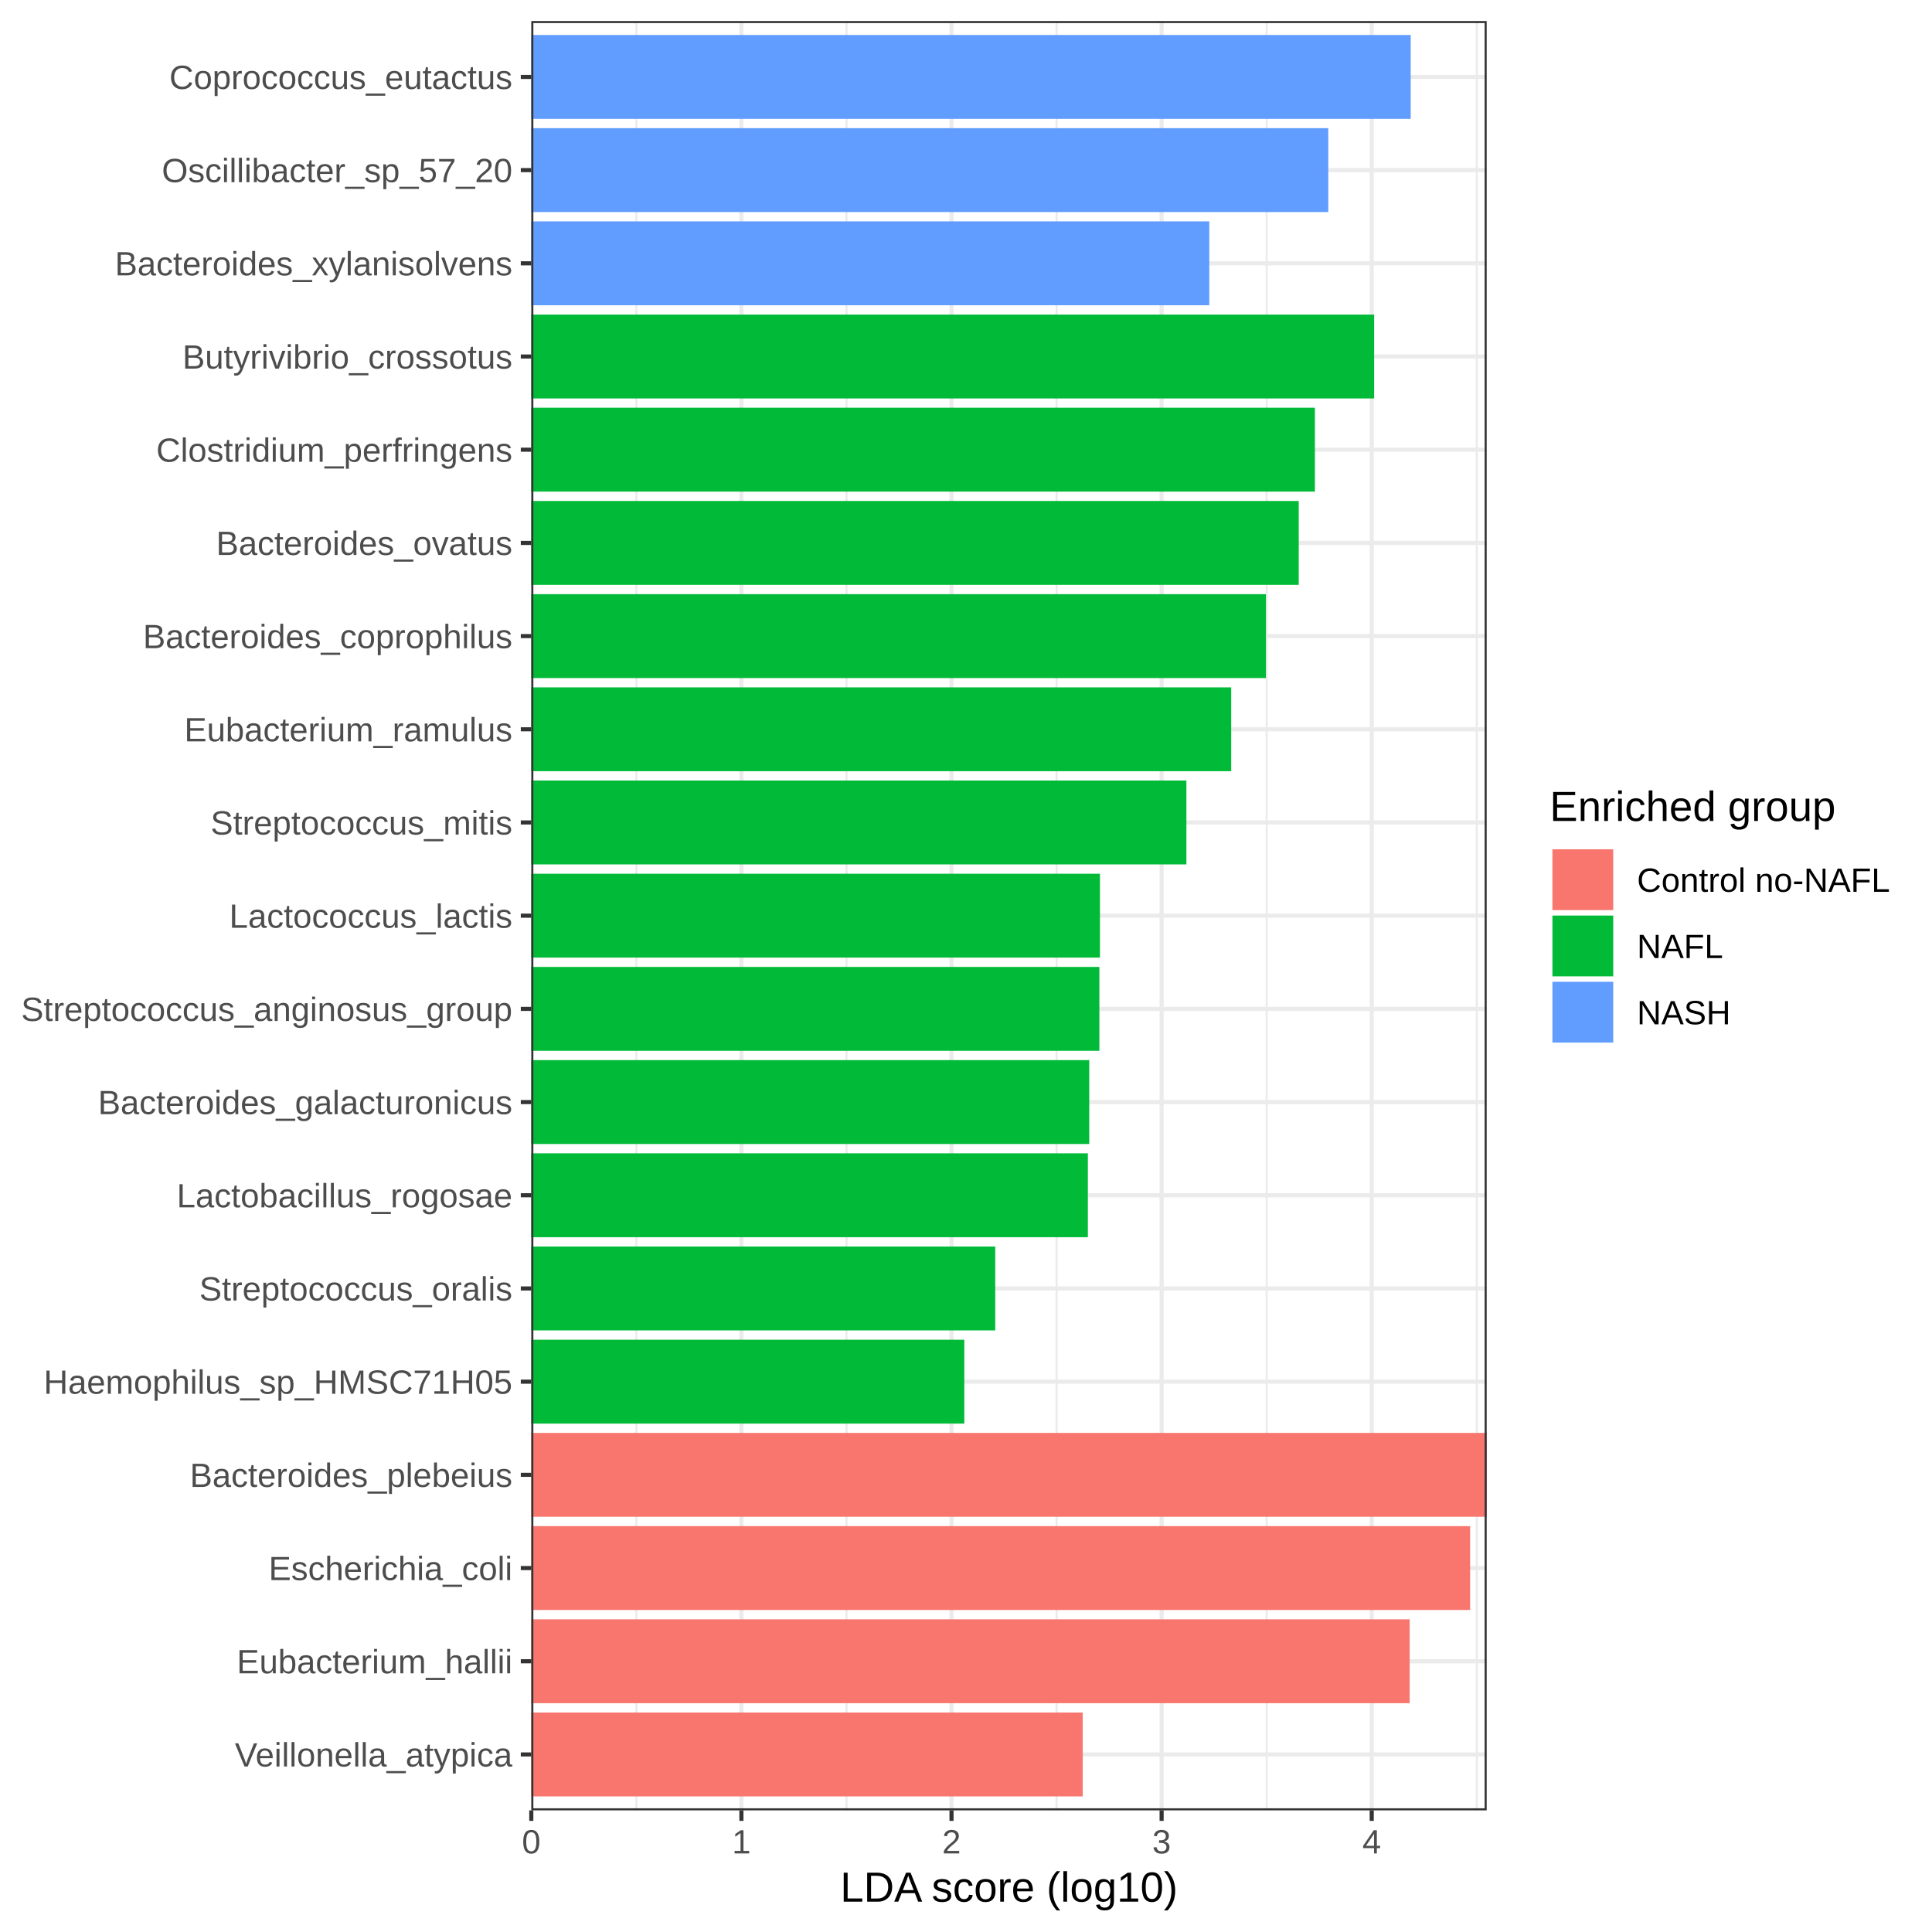
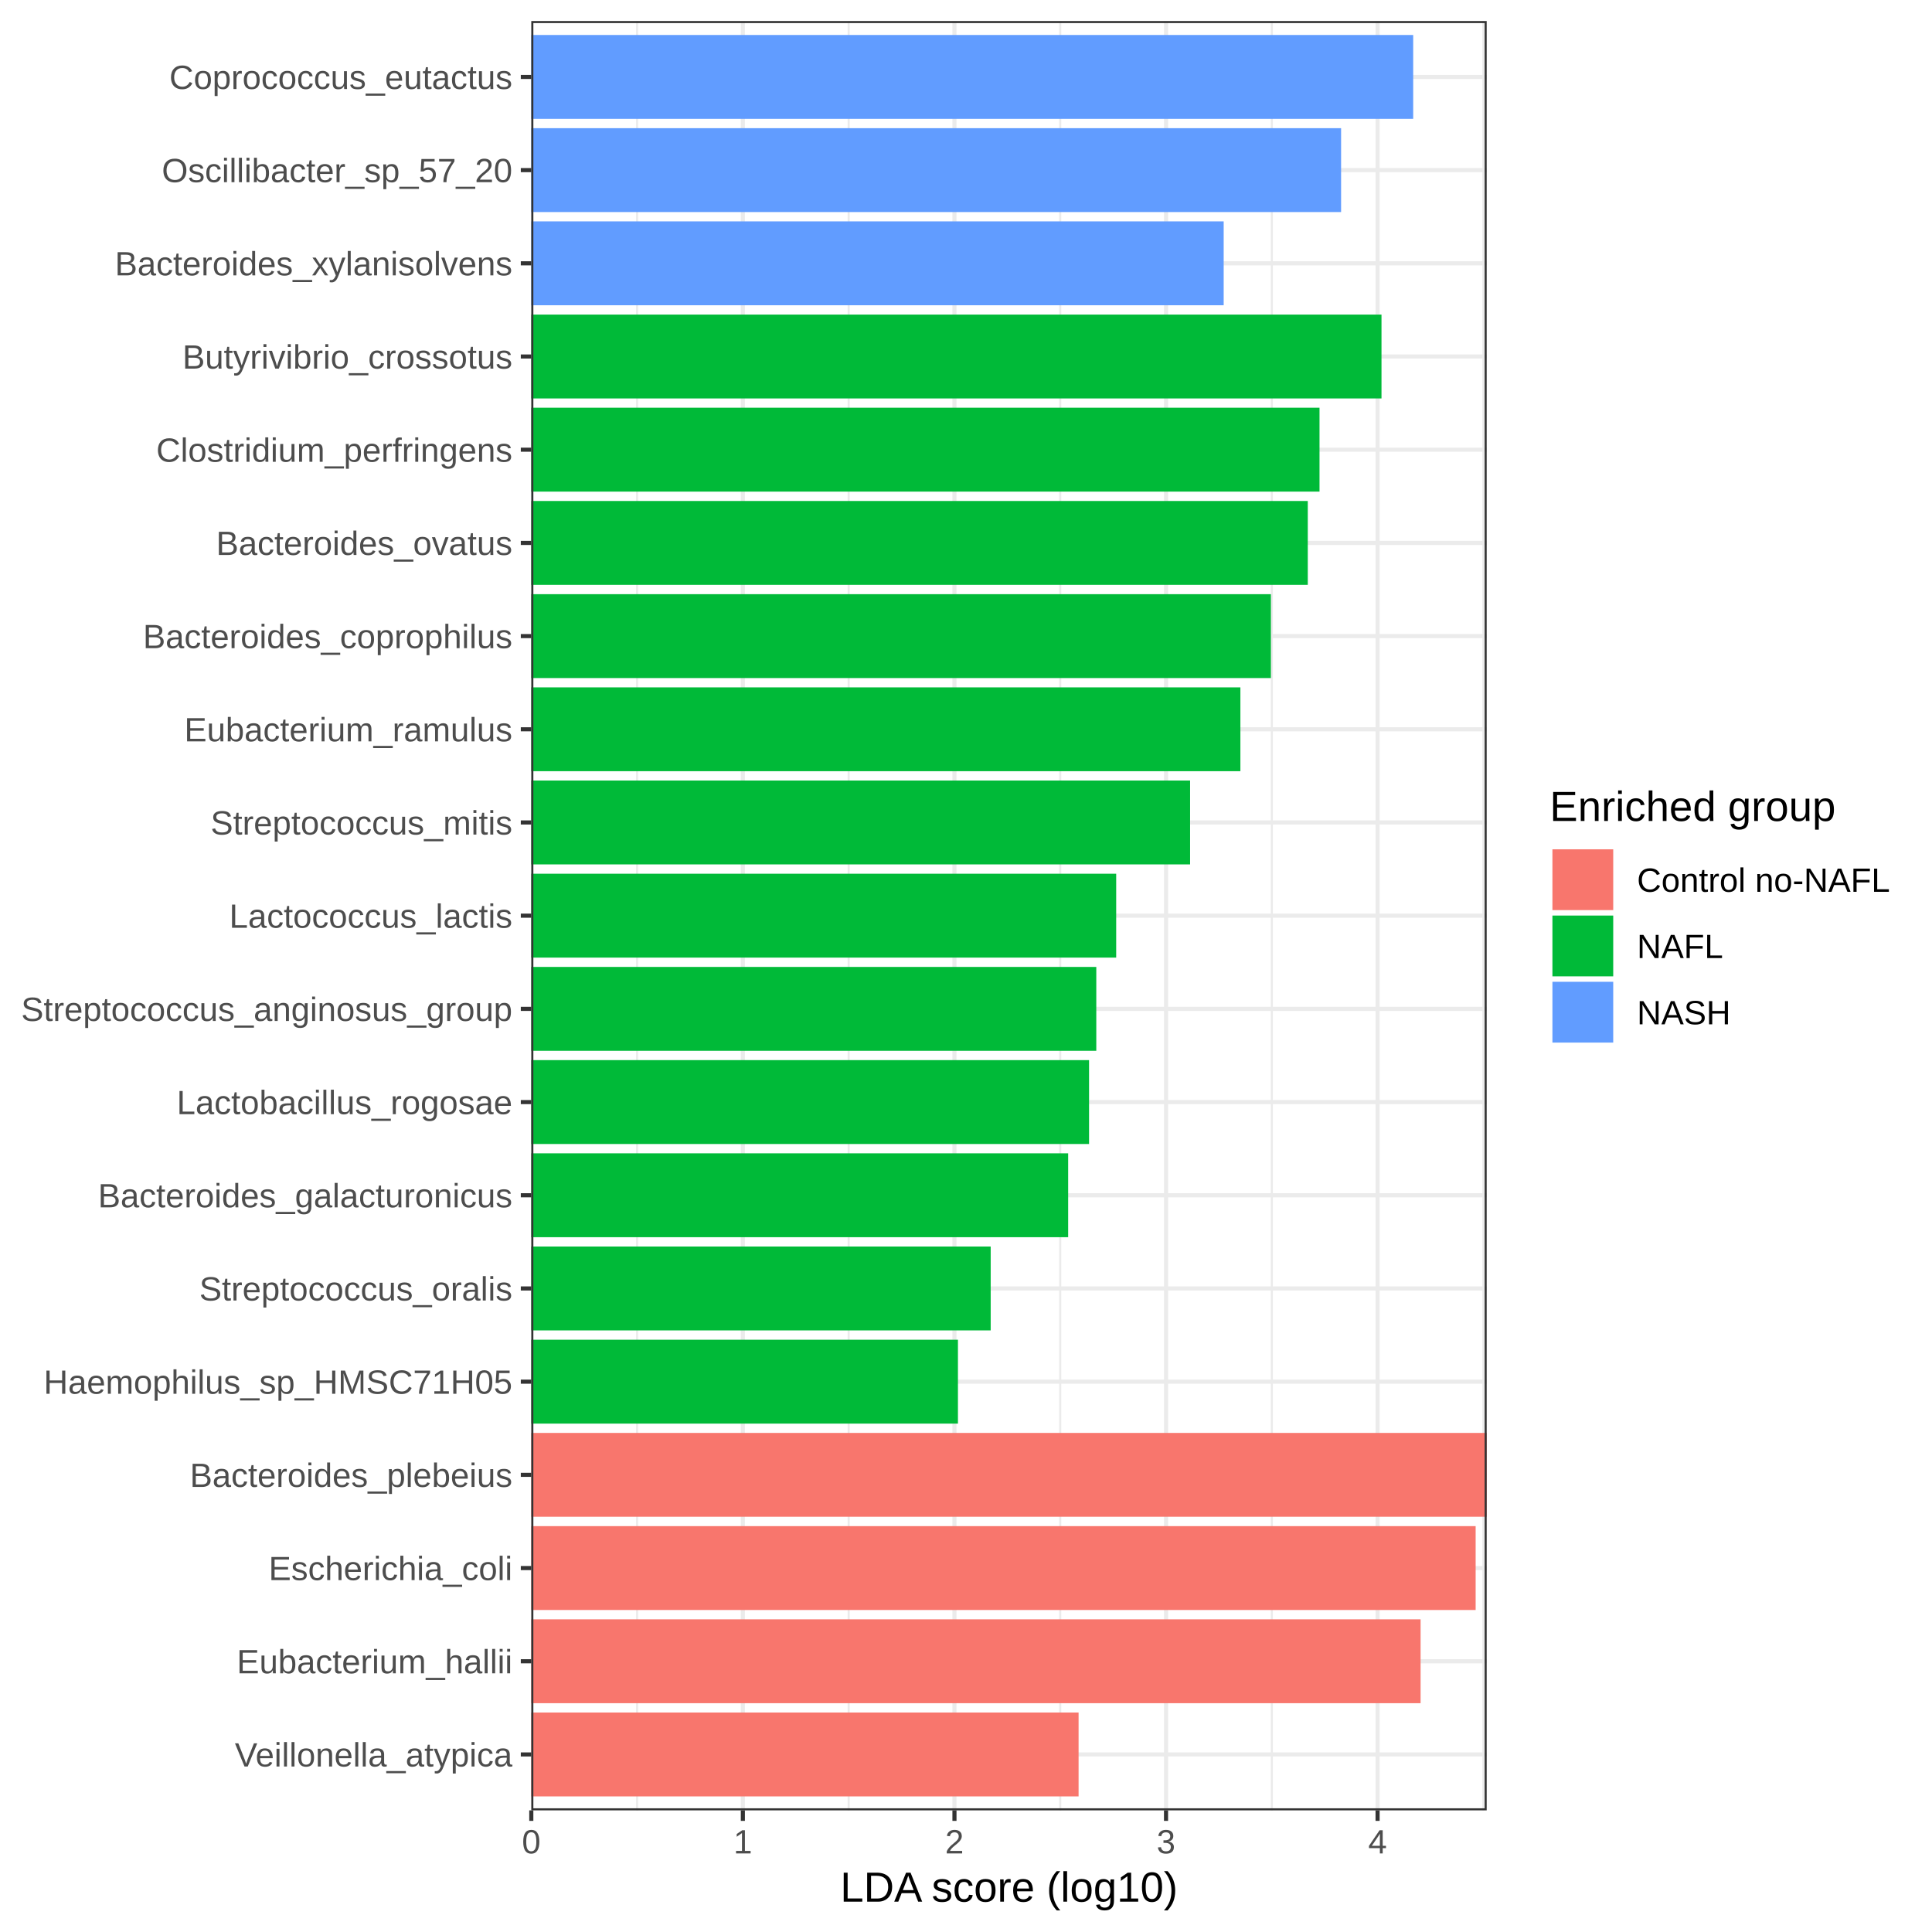
<svg xmlns="http://www.w3.org/2000/svg" class="svglite" width="504.00pt" height="504.00pt" viewBox="0 0 504.00 504.00">
  <defs>
    <style type="text/css">
    .svglite line, .svglite polyline, .svglite polygon, .svglite path, .svglite rect, .svglite circle {
      fill: none;
      stroke: #000000;
      stroke-linecap: round;
      stroke-linejoin: round;
      stroke-miterlimit: 10.00;
    }
    .svglite text {
      white-space: pre;
    }
  </style>
  </defs>
  <rect width="100%" height="100%" style="stroke: none; fill: #FFFFFF;" />
  <defs>
    <clipPath id="cpMC4wMHw1MDQuMDB8MC4wMHw1MDQuMDA=">
      <rect x="0.00" y="0.00" width="504.00" height="504.00" />
    </clipPath>
  </defs>
  <g clip-path="url(#cpMC4wMHw1MDQuMDB8MC4wMHw1MDQuMDA=)">
    <rect x="0.00" y="0.00" width="504.00" height="504.00" style="stroke-width: 1.07; stroke: #FFFFFF; fill: #FFFFFF;" />
  </g>
  <defs>
    <clipPath id="cpMTM4LjYwfDM4Ny44M3w1LjQ4fDQ3Mi4yNw==">
      <rect x="138.60" y="5.48" width="249.23" height="466.79" />
    </clipPath>
  </defs>
  <g clip-path="url(#cpMTM4LjYwfDM4Ny44M3w1LjQ4fDQ3Mi4yNw==)">
    <rect x="138.60" y="5.48" width="249.23" height="466.79" style="stroke-width: 1.07; stroke: none; fill: #FFFFFF;" />
-     <polyline points="166.01,472.27 166.01,5.48 " style="stroke-width: 0.53; stroke: #EBEBEB; stroke-linecap: butt;" />
-     <polyline points="220.82,472.27 220.82,5.48 " style="stroke-width: 0.53; stroke: #EBEBEB; stroke-linecap: butt;" />
-     <polyline points="275.63,472.27 275.63,5.48 " style="stroke-width: 0.53; stroke: #EBEBEB; stroke-linecap: butt;" />
-     <polyline points="330.44,472.27 330.44,5.48 " style="stroke-width: 0.53; stroke: #EBEBEB; stroke-linecap: butt;" />
-     <polyline points="385.25,472.27 385.25,5.48 " style="stroke-width: 0.53; stroke: #EBEBEB; stroke-linecap: butt;" />
+     <polyline points="166.20,472.27 166.20,5.48 " style="stroke-width: 0.53; stroke: #EBEBEB; stroke-linecap: butt;" />
+     <polyline points="221.39,472.27 221.39,5.48 " style="stroke-width: 0.53; stroke: #EBEBEB; stroke-linecap: butt;" />
+     <polyline points="276.58,472.27 276.58,5.48 " style="stroke-width: 0.53; stroke: #EBEBEB; stroke-linecap: butt;" />
+     <polyline points="331.78,472.27 331.78,5.48 " style="stroke-width: 0.53; stroke: #EBEBEB; stroke-linecap: butt;" />
+     <polyline points="386.97,472.27 386.97,5.48 " style="stroke-width: 0.53; stroke: #EBEBEB; stroke-linecap: butt;" />
    <polyline points="138.60,457.68 387.83,457.68 " style="stroke-width: 1.07; stroke: #EBEBEB; stroke-linecap: butt;" />
    <polyline points="138.60,433.37 387.83,433.37 " style="stroke-width: 1.07; stroke: #EBEBEB; stroke-linecap: butt;" />
    <polyline points="138.60,409.06 387.83,409.06 " style="stroke-width: 1.07; stroke: #EBEBEB; stroke-linecap: butt;" />
    <polyline points="138.60,384.74 387.83,384.74 " style="stroke-width: 1.07; stroke: #EBEBEB; stroke-linecap: butt;" />
    <polyline points="138.60,360.43 387.83,360.43 " style="stroke-width: 1.07; stroke: #EBEBEB; stroke-linecap: butt;" />
    <polyline points="138.60,336.12 387.83,336.12 " style="stroke-width: 1.07; stroke: #EBEBEB; stroke-linecap: butt;" />
    <polyline points="138.60,311.81 387.83,311.81 " style="stroke-width: 1.07; stroke: #EBEBEB; stroke-linecap: butt;" />
    <polyline points="138.60,287.50 387.83,287.50 " style="stroke-width: 1.07; stroke: #EBEBEB; stroke-linecap: butt;" />
    <polyline points="138.60,263.18 387.83,263.18 " style="stroke-width: 1.07; stroke: #EBEBEB; stroke-linecap: butt;" />
    <polyline points="138.60,238.87 387.83,238.87 " style="stroke-width: 1.07; stroke: #EBEBEB; stroke-linecap: butt;" />
    <polyline points="138.60,214.56 387.83,214.56 " style="stroke-width: 1.07; stroke: #EBEBEB; stroke-linecap: butt;" />
    <polyline points="138.60,190.25 387.83,190.25 " style="stroke-width: 1.07; stroke: #EBEBEB; stroke-linecap: butt;" />
    <polyline points="138.60,165.94 387.83,165.94 " style="stroke-width: 1.07; stroke: #EBEBEB; stroke-linecap: butt;" />
    <polyline points="138.60,141.63 387.83,141.63 " style="stroke-width: 1.07; stroke: #EBEBEB; stroke-linecap: butt;" />
    <polyline points="138.60,117.31 387.83,117.31 " style="stroke-width: 1.07; stroke: #EBEBEB; stroke-linecap: butt;" />
    <polyline points="138.60,93.00 387.83,93.00 " style="stroke-width: 1.07; stroke: #EBEBEB; stroke-linecap: butt;" />
    <polyline points="138.60,68.69 387.83,68.69 " style="stroke-width: 1.07; stroke: #EBEBEB; stroke-linecap: butt;" />
    <polyline points="138.60,44.38 387.83,44.38 " style="stroke-width: 1.07; stroke: #EBEBEB; stroke-linecap: butt;" />
    <polyline points="138.60,20.07 387.83,20.07 " style="stroke-width: 1.07; stroke: #EBEBEB; stroke-linecap: butt;" />
    <polyline points="138.60,472.27 138.60,5.48 " style="stroke-width: 1.07; stroke: #EBEBEB; stroke-linecap: butt;" />
-     <polyline points="193.41,472.27 193.41,5.48 " style="stroke-width: 1.07; stroke: #EBEBEB; stroke-linecap: butt;" />
-     <polyline points="248.22,472.27 248.22,5.48 " style="stroke-width: 1.07; stroke: #EBEBEB; stroke-linecap: butt;" />
-     <polyline points="303.03,472.27 303.03,5.48 " style="stroke-width: 1.07; stroke: #EBEBEB; stroke-linecap: butt;" />
-     <polyline points="357.84,472.27 357.84,5.48 " style="stroke-width: 1.07; stroke: #EBEBEB; stroke-linecap: butt;" />
-     <rect x="138.60" y="446.74" width="143.85" height="21.88" style="stroke-width: 1.07; stroke: none; stroke-linecap: square; stroke-linejoin: miter; fill: #F8766D;" />
-     <rect x="138.60" y="422.43" width="229.14" height="21.88" style="stroke-width: 1.07; stroke: none; stroke-linecap: square; stroke-linejoin: miter; fill: #F8766D;" />
-     <rect x="138.60" y="398.12" width="244.91" height="21.88" style="stroke-width: 1.07; stroke: none; stroke-linecap: square; stroke-linejoin: miter; fill: #F8766D;" />
+     <polyline points="193.79,472.27 193.79,5.48 " style="stroke-width: 1.07; stroke: #EBEBEB; stroke-linecap: butt;" />
+     <polyline points="248.99,472.27 248.99,5.48 " style="stroke-width: 1.07; stroke: #EBEBEB; stroke-linecap: butt;" />
+     <polyline points="304.18,472.27 304.18,5.48 " style="stroke-width: 1.07; stroke: #EBEBEB; stroke-linecap: butt;" />
+     <polyline points="359.37,472.27 359.37,5.48 " style="stroke-width: 1.07; stroke: #EBEBEB; stroke-linecap: butt;" />
+     <rect x="138.60" y="446.74" width="142.77" height="21.88" style="stroke-width: 1.07; stroke: none; stroke-linecap: square; stroke-linejoin: miter; fill: #F8766D;" />
+     <rect x="138.60" y="422.43" width="231.99" height="21.88" style="stroke-width: 1.07; stroke: none; stroke-linecap: square; stroke-linejoin: miter; fill: #F8766D;" />
+     <rect x="138.60" y="398.12" width="246.35" height="21.88" style="stroke-width: 1.07; stroke: none; stroke-linecap: square; stroke-linejoin: miter; fill: #F8766D;" />
    <rect x="138.60" y="373.80" width="249.23" height="21.88" style="stroke-width: 1.07; stroke: none; stroke-linecap: square; stroke-linejoin: miter; fill: #F8766D;" />
-     <rect x="138.60" y="349.49" width="112.96" height="21.88" style="stroke-width: 1.07; stroke: none; stroke-linecap: square; stroke-linejoin: miter; fill: #00BA38;" />
-     <rect x="138.60" y="325.18" width="121.03" height="21.88" style="stroke-width: 1.07; stroke: none; stroke-linecap: square; stroke-linejoin: miter; fill: #00BA38;" />
-     <rect x="138.60" y="300.87" width="145.19" height="21.88" style="stroke-width: 1.07; stroke: none; stroke-linecap: square; stroke-linejoin: miter; fill: #00BA38;" />
-     <rect x="138.60" y="276.56" width="145.55" height="21.88" style="stroke-width: 1.07; stroke: none; stroke-linecap: square; stroke-linejoin: miter; fill: #00BA38;" />
-     <rect x="138.60" y="252.24" width="148.19" height="21.88" style="stroke-width: 1.07; stroke: none; stroke-linecap: square; stroke-linejoin: miter; fill: #00BA38;" />
-     <rect x="138.60" y="227.93" width="148.35" height="21.88" style="stroke-width: 1.07; stroke: none; stroke-linecap: square; stroke-linejoin: miter; fill: #00BA38;" />
-     <rect x="138.60" y="203.62" width="170.90" height="21.88" style="stroke-width: 1.07; stroke: none; stroke-linecap: square; stroke-linejoin: miter; fill: #00BA38;" />
-     <rect x="138.60" y="179.31" width="182.58" height="21.88" style="stroke-width: 1.07; stroke: none; stroke-linecap: square; stroke-linejoin: miter; fill: #00BA38;" />
-     <rect x="138.60" y="155.00" width="191.64" height="21.88" style="stroke-width: 1.07; stroke: none; stroke-linecap: square; stroke-linejoin: miter; fill: #00BA38;" />
-     <rect x="138.60" y="130.69" width="200.20" height="21.88" style="stroke-width: 1.07; stroke: none; stroke-linecap: square; stroke-linejoin: miter; fill: #00BA38;" />
-     <rect x="138.60" y="106.37" width="204.42" height="21.88" style="stroke-width: 1.07; stroke: none; stroke-linecap: square; stroke-linejoin: miter; fill: #00BA38;" />
-     <rect x="138.60" y="82.06" width="219.87" height="21.88" style="stroke-width: 1.07; stroke: none; stroke-linecap: square; stroke-linejoin: miter; fill: #00BA38;" />
-     <rect x="138.60" y="57.75" width="176.87" height="21.88" style="stroke-width: 1.07; stroke: none; stroke-linecap: square; stroke-linejoin: miter; fill: #619CFF;" />
-     <rect x="138.60" y="33.44" width="207.91" height="21.88" style="stroke-width: 1.07; stroke: none; stroke-linecap: square; stroke-linejoin: miter; fill: #619CFF;" />
-     <rect x="138.60" y="9.13" width="229.41" height="21.88" style="stroke-width: 1.07; stroke: none; stroke-linecap: square; stroke-linejoin: miter; fill: #619CFF;" />
+     <rect x="138.60" y="349.49" width="111.30" height="21.88" style="stroke-width: 1.07; stroke: none; stroke-linecap: square; stroke-linejoin: miter; fill: #00BA38;" />
+     <rect x="138.60" y="325.18" width="119.84" height="21.88" style="stroke-width: 1.07; stroke: none; stroke-linecap: square; stroke-linejoin: miter; fill: #00BA38;" />
+     <rect x="138.60" y="300.87" width="140.05" height="21.88" style="stroke-width: 1.07; stroke: none; stroke-linecap: square; stroke-linejoin: miter; fill: #00BA38;" />
+     <rect x="138.60" y="276.56" width="145.50" height="21.88" style="stroke-width: 1.07; stroke: none; stroke-linecap: square; stroke-linejoin: miter; fill: #00BA38;" />
+     <rect x="138.60" y="252.24" width="147.39" height="21.88" style="stroke-width: 1.07; stroke: none; stroke-linecap: square; stroke-linejoin: miter; fill: #00BA38;" />
+     <rect x="138.60" y="227.93" width="152.58" height="21.88" style="stroke-width: 1.07; stroke: none; stroke-linecap: square; stroke-linejoin: miter; fill: #00BA38;" />
+     <rect x="138.60" y="203.62" width="171.86" height="21.88" style="stroke-width: 1.07; stroke: none; stroke-linecap: square; stroke-linejoin: miter; fill: #00BA38;" />
+     <rect x="138.60" y="179.31" width="184.98" height="21.88" style="stroke-width: 1.07; stroke: none; stroke-linecap: square; stroke-linejoin: miter; fill: #00BA38;" />
+     <rect x="138.60" y="155.00" width="192.94" height="21.88" style="stroke-width: 1.07; stroke: none; stroke-linecap: square; stroke-linejoin: miter; fill: #00BA38;" />
+     <rect x="138.60" y="130.69" width="202.56" height="21.88" style="stroke-width: 1.07; stroke: none; stroke-linecap: square; stroke-linejoin: miter; fill: #00BA38;" />
+     <rect x="138.60" y="106.37" width="205.62" height="21.88" style="stroke-width: 1.07; stroke: none; stroke-linecap: square; stroke-linejoin: miter; fill: #00BA38;" />
+     <rect x="138.60" y="82.06" width="221.79" height="21.88" style="stroke-width: 1.07; stroke: none; stroke-linecap: square; stroke-linejoin: miter; fill: #00BA38;" />
+     <rect x="138.60" y="57.75" width="180.62" height="21.88" style="stroke-width: 1.07; stroke: none; stroke-linecap: square; stroke-linejoin: miter; fill: #619CFF;" />
+     <rect x="138.60" y="33.44" width="211.25" height="21.88" style="stroke-width: 1.07; stroke: none; stroke-linecap: square; stroke-linejoin: miter; fill: #619CFF;" />
+     <rect x="138.60" y="9.13" width="230.06" height="21.88" style="stroke-width: 1.07; stroke: none; stroke-linecap: square; stroke-linejoin: miter; fill: #619CFF;" />
    <rect x="138.60" y="5.48" width="249.23" height="466.79" style="stroke-width: 1.07; stroke: #333333;" />
  </g>
  <g clip-path="url(#cpMC4wMHw1MDQuMDB8MC4wMHw1MDQuMDA=)">
    <text x="133.67" y="460.83" text-anchor="end" style="font-size: 8.80px;fill: #4D4D4D; font-family: &quot;Arial&quot;;" textLength="72.88px" lengthAdjust="spacingAndGlyphs">Veillonella_atypica</text>
    <text x="133.67" y="436.52" text-anchor="end" style="font-size: 8.80px;fill: #4D4D4D; font-family: &quot;Arial&quot;;" textLength="71.89px" lengthAdjust="spacingAndGlyphs">Eubacterium_hallii</text>
    <text x="133.67" y="412.21" text-anchor="end" style="font-size: 8.80px;fill: #4D4D4D; font-family: &quot;Arial&quot;;" textLength="63.58px" lengthAdjust="spacingAndGlyphs">Escherichia_coli</text>
    <text x="133.67" y="387.90" text-anchor="end" style="font-size: 8.80px;fill: #4D4D4D; font-family: &quot;Arial&quot;;" textLength="84.15px" lengthAdjust="spacingAndGlyphs">Bacteroides_plebeius</text>
    <text x="133.67" y="363.59" text-anchor="end" style="font-size: 8.80px;fill: #4D4D4D; font-family: &quot;Arial&quot;;" textLength="122.28px" lengthAdjust="spacingAndGlyphs">Haemophilus_sp_HMSC71H05</text>
    <text x="133.67" y="339.27" text-anchor="end" style="font-size: 8.80px;fill: #4D4D4D; font-family: &quot;Arial&quot;;" textLength="81.68px" lengthAdjust="spacingAndGlyphs">Streptococcus_oralis</text>
-     <text x="133.67" y="314.96" text-anchor="end" style="font-size: 8.80px;fill: #4D4D4D; font-family: &quot;Arial&quot;;" textLength="87.57px" lengthAdjust="spacingAndGlyphs">Lactobacillus_rogosae</text>
-     <text x="133.67" y="290.65" text-anchor="end" style="font-size: 8.80px;fill: #4D4D4D; font-family: &quot;Arial&quot;;" textLength="108.11px" lengthAdjust="spacingAndGlyphs">Bacteroides_galacturonicus</text>
+     <text x="133.67" y="314.96" text-anchor="end" style="font-size: 8.80px;fill: #4D4D4D; font-family: &quot;Arial&quot;;" textLength="108.11px" lengthAdjust="spacingAndGlyphs">Bacteroides_galacturonicus</text>
+     <text x="133.67" y="290.65" text-anchor="end" style="font-size: 8.80px;fill: #4D4D4D; font-family: &quot;Arial&quot;;" textLength="87.57px" lengthAdjust="spacingAndGlyphs">Lactobacillus_rogosae</text>
    <text x="133.67" y="266.34" text-anchor="end" style="font-size: 8.80px;fill: #4D4D4D; font-family: &quot;Arial&quot;;" textLength="128.19px" lengthAdjust="spacingAndGlyphs">Streptococcus_anginosus_group</text>
    <text x="133.67" y="242.03" text-anchor="end" style="font-size: 8.80px;fill: #4D4D4D; font-family: &quot;Arial&quot;;" textLength="73.85px" lengthAdjust="spacingAndGlyphs">Lactococcus_lactis</text>
    <text x="133.67" y="217.71" text-anchor="end" style="font-size: 8.80px;fill: #4D4D4D; font-family: &quot;Arial&quot;;" textLength="78.72px" lengthAdjust="spacingAndGlyphs">Streptococcus_mitis</text>
    <text x="133.67" y="193.40" text-anchor="end" style="font-size: 8.80px;fill: #4D4D4D; font-family: &quot;Arial&quot;;" textLength="85.59px" lengthAdjust="spacingAndGlyphs">Eubacterium_ramulus</text>
    <text x="133.67" y="169.09" text-anchor="end" style="font-size: 8.80px;fill: #4D4D4D; font-family: &quot;Arial&quot;;" textLength="96.37px" lengthAdjust="spacingAndGlyphs">Bacteroides_coprophilus</text>
    <text x="133.67" y="144.78" text-anchor="end" style="font-size: 8.80px;fill: #4D4D4D; font-family: &quot;Arial&quot;;" textLength="77.29px" lengthAdjust="spacingAndGlyphs">Bacteroides_ovatus</text>
    <text x="133.67" y="120.47" text-anchor="end" style="font-size: 8.80px;fill: #4D4D4D; font-family: &quot;Arial&quot;;" textLength="92.92px" lengthAdjust="spacingAndGlyphs">Clostridium_perfringens</text>
    <text x="133.67" y="96.16" text-anchor="end" style="font-size: 8.80px;fill: #4D4D4D; font-family: &quot;Arial&quot;;" textLength="86.06px" lengthAdjust="spacingAndGlyphs">Butyrivibrio_crossotus</text>
    <text x="133.67" y="71.84" text-anchor="end" style="font-size: 8.80px;fill: #4D4D4D; font-family: &quot;Arial&quot;;" textLength="103.69px" lengthAdjust="spacingAndGlyphs">Bacteroides_xylanisolvens</text>
    <text x="133.67" y="47.53" text-anchor="end" style="font-size: 8.80px;fill: #4D4D4D; font-family: &quot;Arial&quot;;" textLength="91.47px" lengthAdjust="spacingAndGlyphs">Oscillibacter_sp_57_20</text>
    <text x="133.67" y="23.22" text-anchor="end" style="font-size: 8.80px;fill: #4D4D4D; font-family: &quot;Arial&quot;;" textLength="89.52px" lengthAdjust="spacingAndGlyphs">Coprococcus_eutactus</text>
    <polyline points="135.86,457.68 138.60,457.68 " style="stroke-width: 1.07; stroke: #333333; stroke-linecap: butt;" />
    <polyline points="135.86,433.37 138.60,433.37 " style="stroke-width: 1.07; stroke: #333333; stroke-linecap: butt;" />
    <polyline points="135.86,409.06 138.60,409.06 " style="stroke-width: 1.07; stroke: #333333; stroke-linecap: butt;" />
    <polyline points="135.86,384.74 138.60,384.74 " style="stroke-width: 1.07; stroke: #333333; stroke-linecap: butt;" />
    <polyline points="135.86,360.43 138.60,360.43 " style="stroke-width: 1.07; stroke: #333333; stroke-linecap: butt;" />
    <polyline points="135.86,336.12 138.60,336.12 " style="stroke-width: 1.07; stroke: #333333; stroke-linecap: butt;" />
    <polyline points="135.86,311.81 138.60,311.81 " style="stroke-width: 1.07; stroke: #333333; stroke-linecap: butt;" />
    <polyline points="135.86,287.50 138.60,287.50 " style="stroke-width: 1.07; stroke: #333333; stroke-linecap: butt;" />
    <polyline points="135.86,263.18 138.60,263.18 " style="stroke-width: 1.07; stroke: #333333; stroke-linecap: butt;" />
    <polyline points="135.86,238.87 138.60,238.87 " style="stroke-width: 1.07; stroke: #333333; stroke-linecap: butt;" />
    <polyline points="135.86,214.56 138.60,214.56 " style="stroke-width: 1.07; stroke: #333333; stroke-linecap: butt;" />
    <polyline points="135.86,190.25 138.60,190.25 " style="stroke-width: 1.07; stroke: #333333; stroke-linecap: butt;" />
    <polyline points="135.86,165.94 138.60,165.94 " style="stroke-width: 1.07; stroke: #333333; stroke-linecap: butt;" />
    <polyline points="135.86,141.63 138.60,141.63 " style="stroke-width: 1.07; stroke: #333333; stroke-linecap: butt;" />
    <polyline points="135.86,117.31 138.60,117.31 " style="stroke-width: 1.07; stroke: #333333; stroke-linecap: butt;" />
    <polyline points="135.86,93.00 138.60,93.00 " style="stroke-width: 1.07; stroke: #333333; stroke-linecap: butt;" />
    <polyline points="135.86,68.69 138.60,68.69 " style="stroke-width: 1.07; stroke: #333333; stroke-linecap: butt;" />
    <polyline points="135.86,44.38 138.60,44.38 " style="stroke-width: 1.07; stroke: #333333; stroke-linecap: butt;" />
    <polyline points="135.86,20.07 138.60,20.07 " style="stroke-width: 1.07; stroke: #333333; stroke-linecap: butt;" />
    <polyline points="138.60,475.01 138.60,472.27 " style="stroke-width: 1.07; stroke: #333333; stroke-linecap: butt;" />
-     <polyline points="193.41,475.01 193.41,472.27 " style="stroke-width: 1.07; stroke: #333333; stroke-linecap: butt;" />
-     <polyline points="248.22,475.01 248.22,472.27 " style="stroke-width: 1.07; stroke: #333333; stroke-linecap: butt;" />
-     <polyline points="303.03,475.01 303.03,472.27 " style="stroke-width: 1.07; stroke: #333333; stroke-linecap: butt;" />
-     <polyline points="357.84,475.01 357.84,472.27 " style="stroke-width: 1.07; stroke: #333333; stroke-linecap: butt;" />
+     <polyline points="193.79,475.01 193.79,472.27 " style="stroke-width: 1.07; stroke: #333333; stroke-linecap: butt;" />
+     <polyline points="248.99,475.01 248.99,472.27 " style="stroke-width: 1.07; stroke: #333333; stroke-linecap: butt;" />
+     <polyline points="304.18,475.01 304.18,472.27 " style="stroke-width: 1.07; stroke: #333333; stroke-linecap: butt;" />
+     <polyline points="359.37,475.01 359.37,472.27 " style="stroke-width: 1.07; stroke: #333333; stroke-linecap: butt;" />
    <text x="138.60" y="483.50" text-anchor="middle" style="font-size: 8.80px;fill: #4D4D4D; font-family: &quot;Arial&quot;;" textLength="4.90px" lengthAdjust="spacingAndGlyphs">0</text>
-     <text x="193.41" y="483.50" text-anchor="middle" style="font-size: 8.80px;fill: #4D4D4D; font-family: &quot;Arial&quot;;" textLength="4.90px" lengthAdjust="spacingAndGlyphs">1</text>
-     <text x="248.22" y="483.50" text-anchor="middle" style="font-size: 8.80px;fill: #4D4D4D; font-family: &quot;Arial&quot;;" textLength="4.90px" lengthAdjust="spacingAndGlyphs">2</text>
-     <text x="303.03" y="483.50" text-anchor="middle" style="font-size: 8.80px;fill: #4D4D4D; font-family: &quot;Arial&quot;;" textLength="4.90px" lengthAdjust="spacingAndGlyphs">3</text>
-     <text x="357.84" y="483.50" text-anchor="middle" style="font-size: 8.80px;fill: #4D4D4D; font-family: &quot;Arial&quot;;" textLength="4.90px" lengthAdjust="spacingAndGlyphs">4</text>
+     <text x="193.79" y="483.50" text-anchor="middle" style="font-size: 8.80px;fill: #4D4D4D; font-family: &quot;Arial&quot;;" textLength="4.90px" lengthAdjust="spacingAndGlyphs">1</text>
+     <text x="248.99" y="483.50" text-anchor="middle" style="font-size: 8.80px;fill: #4D4D4D; font-family: &quot;Arial&quot;;" textLength="4.90px" lengthAdjust="spacingAndGlyphs">2</text>
+     <text x="304.18" y="483.50" text-anchor="middle" style="font-size: 8.80px;fill: #4D4D4D; font-family: &quot;Arial&quot;;" textLength="4.90px" lengthAdjust="spacingAndGlyphs">3</text>
+     <text x="359.37" y="483.50" text-anchor="middle" style="font-size: 8.80px;fill: #4D4D4D; font-family: &quot;Arial&quot;;" textLength="4.90px" lengthAdjust="spacingAndGlyphs">4</text>
    <text x="263.22" y="496.09" text-anchor="middle" style="font-size: 11.00px; font-family: &quot;Arial&quot;;" textLength="88.66px" lengthAdjust="spacingAndGlyphs">LDA score (log10)</text>
    <rect x="398.79" y="199.57" width="99.73" height="78.60" style="stroke-width: 1.07; stroke: none; fill: #FFFFFF;" />
    <text x="404.27" y="214.16" style="font-size: 11.00px; font-family: &quot;Arial&quot;;" textLength="74.62px" lengthAdjust="spacingAndGlyphs">Enriched group</text>
    <rect x="404.27" y="220.85" width="17.28" height="17.28" style="stroke-width: 1.07; stroke: none; fill: #FFFFFF;" />
    <rect x="404.98" y="221.56" width="15.86" height="15.86" style="stroke-width: 1.07; stroke: none; stroke-linecap: square; stroke-linejoin: miter; fill: #F8766D;" />
    <rect x="404.27" y="238.13" width="17.28" height="17.28" style="stroke-width: 1.07; stroke: none; fill: #FFFFFF;" />
    <rect x="404.98" y="238.84" width="15.86" height="15.86" style="stroke-width: 1.07; stroke: none; stroke-linecap: square; stroke-linejoin: miter; fill: #00BA38;" />
    <rect x="404.27" y="255.41" width="17.28" height="17.28" style="stroke-width: 1.07; stroke: none; fill: #FFFFFF;" />
    <rect x="404.98" y="256.12" width="15.86" height="15.86" style="stroke-width: 1.07; stroke: none; stroke-linecap: square; stroke-linejoin: miter; fill: #619CFF;" />
    <text x="427.03" y="232.65" style="font-size: 8.80px; font-family: &quot;Arial&quot;;" textLength="66.01px" lengthAdjust="spacingAndGlyphs">Control no-NAFL</text>
    <text x="427.03" y="249.93" style="font-size: 8.80px; font-family: &quot;Arial&quot;;" textLength="22.49px" lengthAdjust="spacingAndGlyphs">NAFL</text>
    <text x="427.03" y="267.21" style="font-size: 8.80px; font-family: &quot;Arial&quot;;" textLength="24.44px" lengthAdjust="spacingAndGlyphs">NASH</text>
  </g>
</svg>
